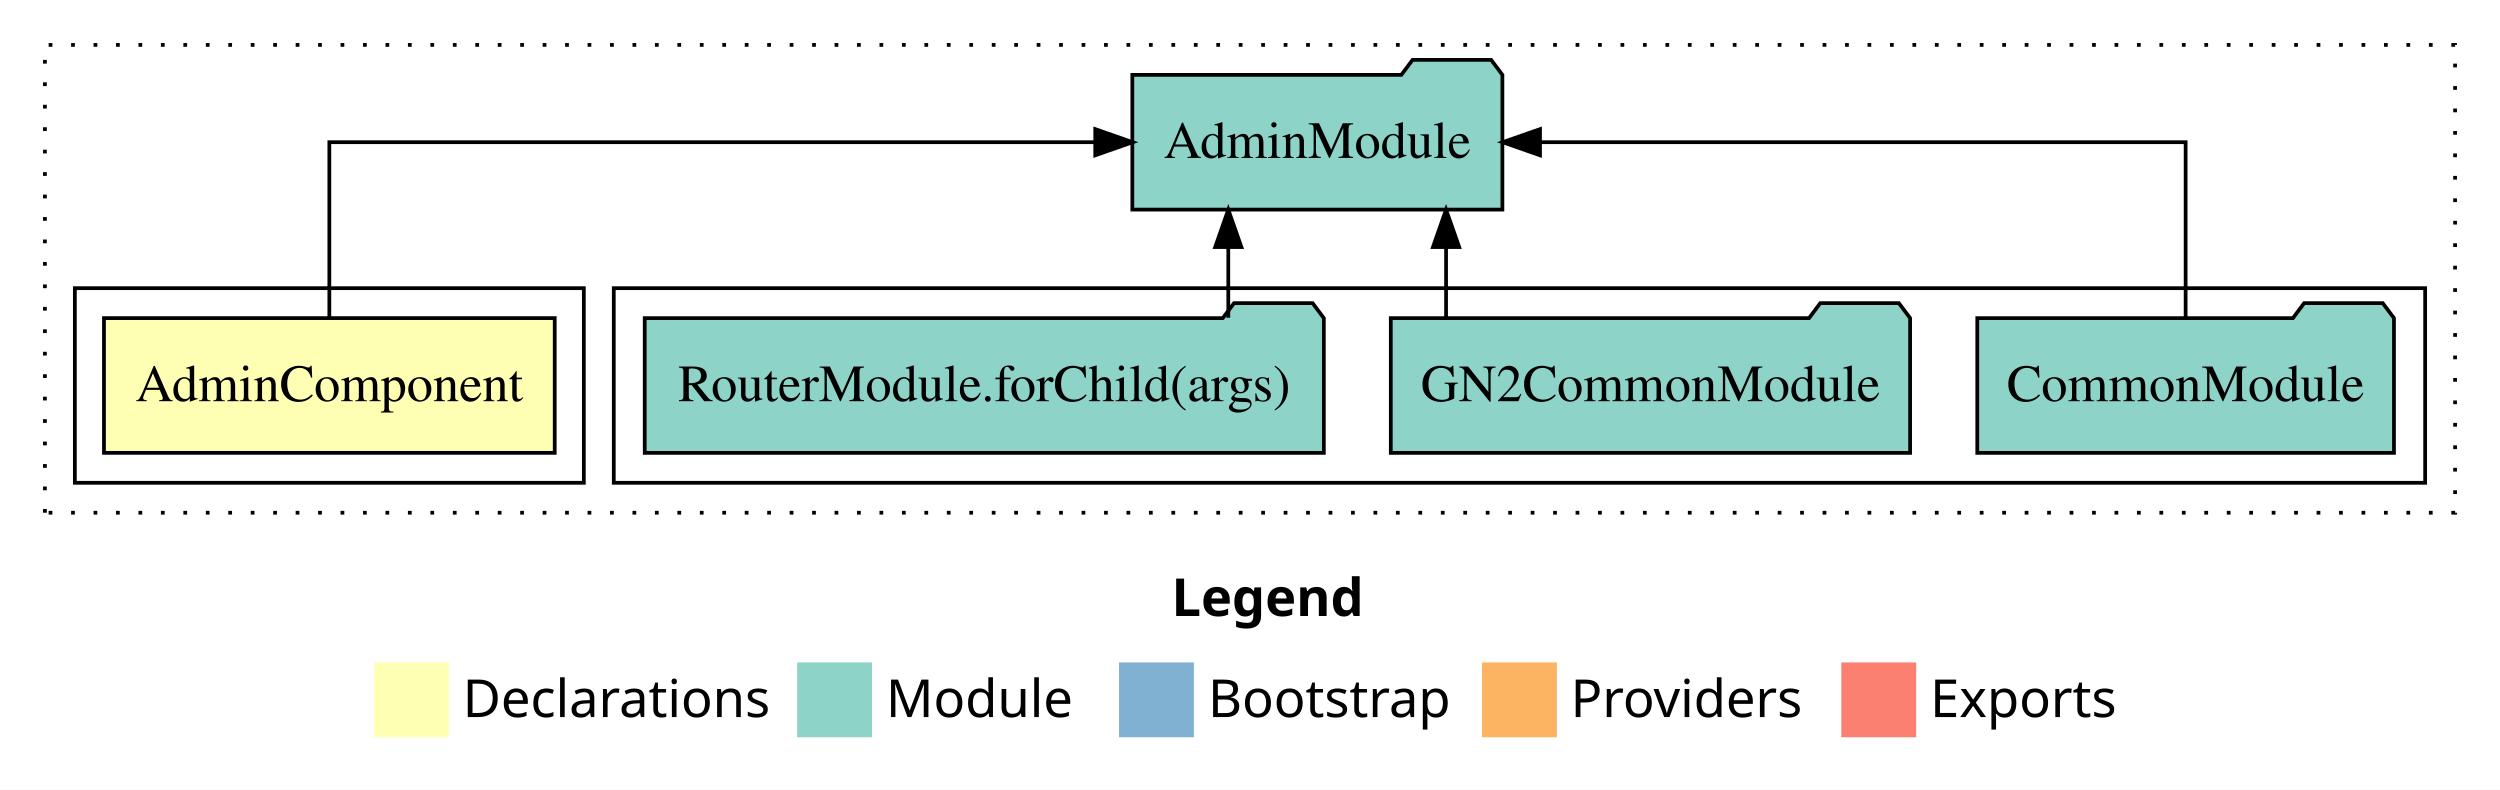
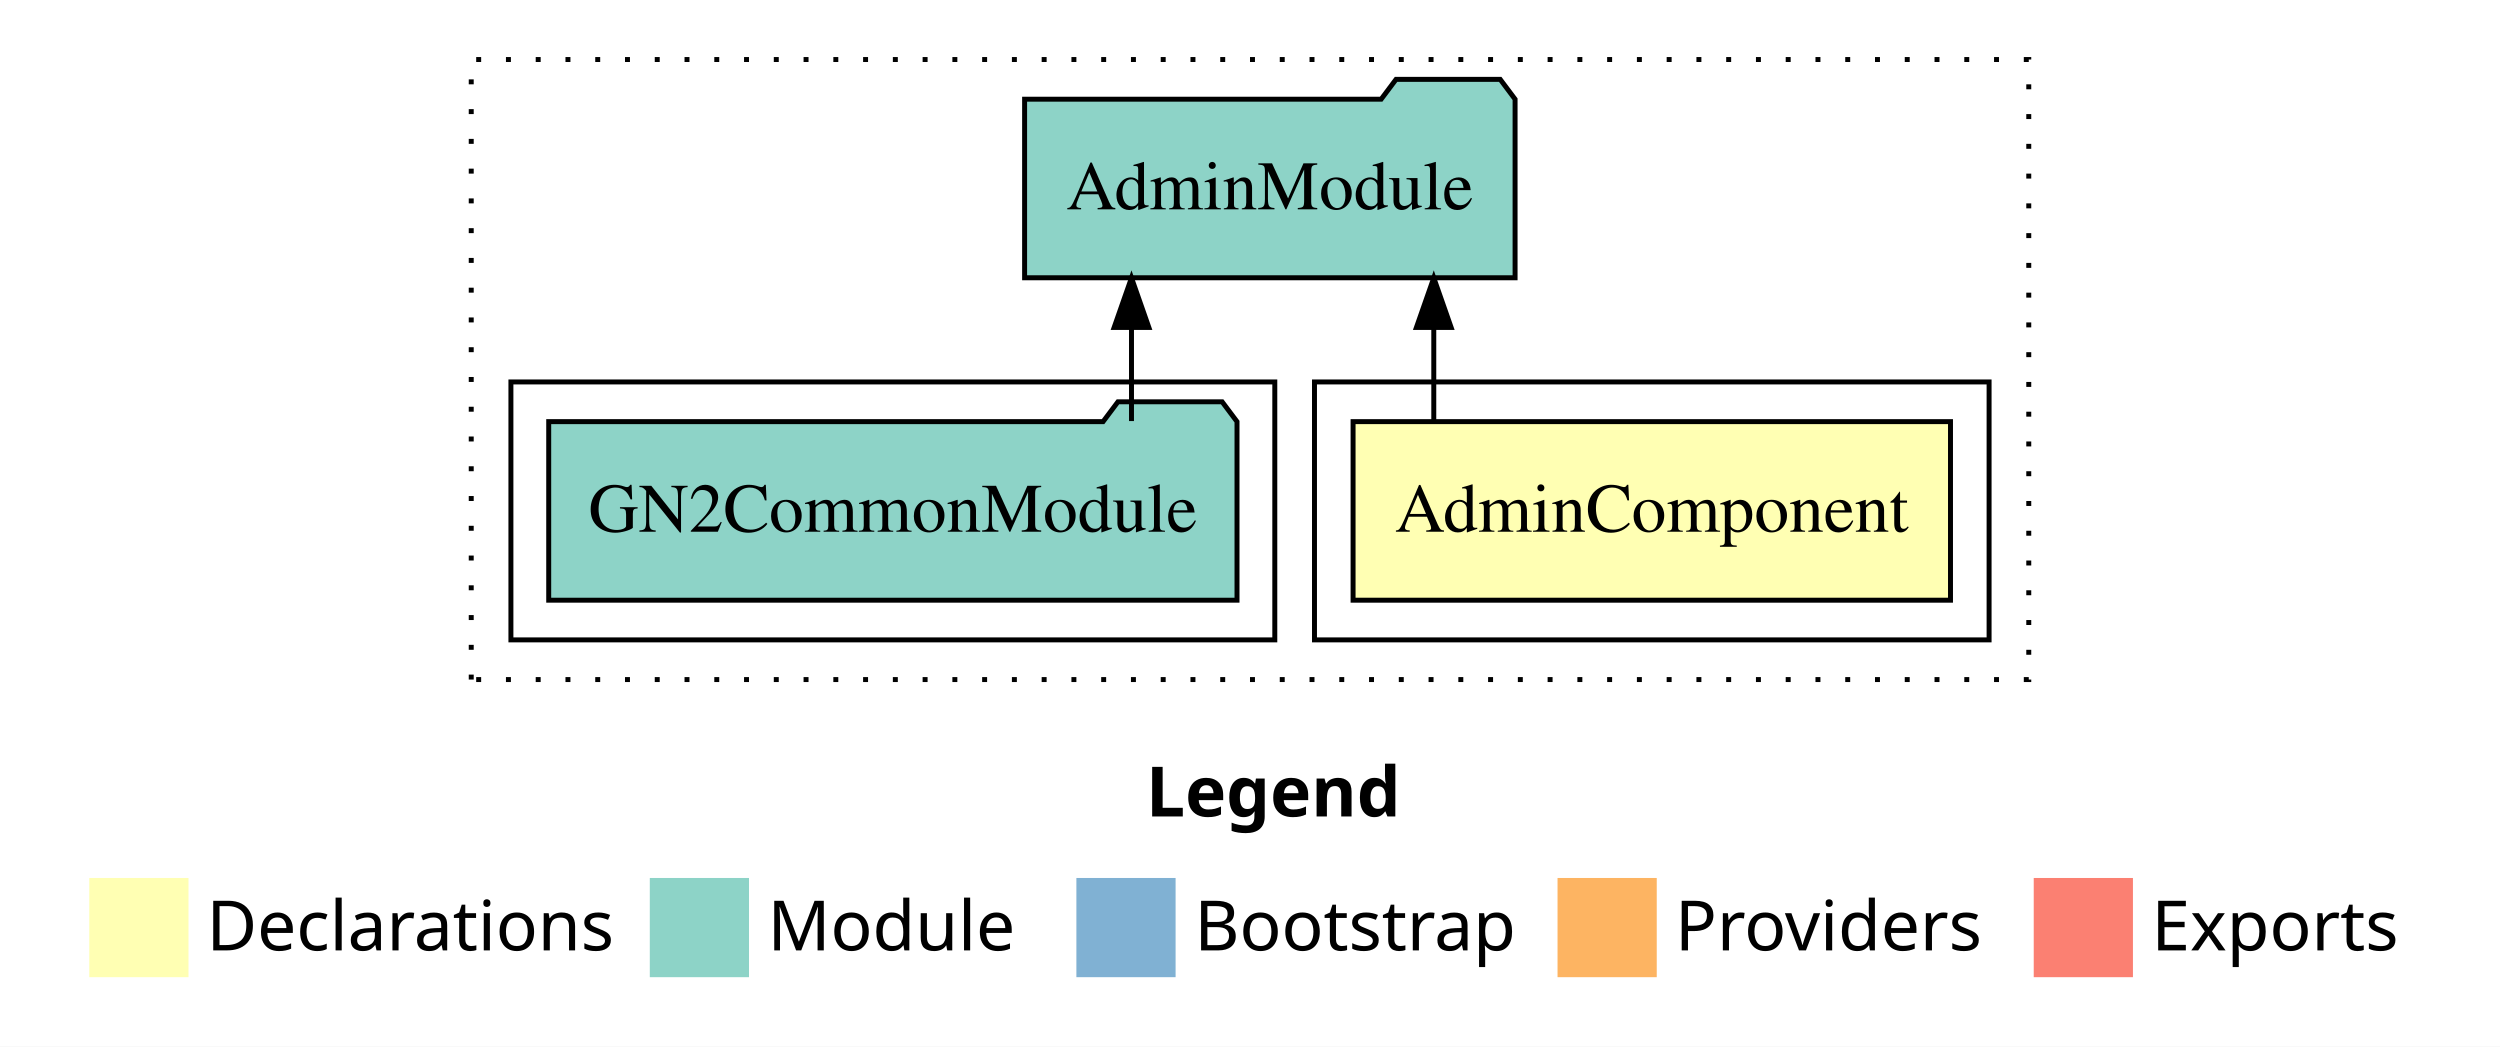
- <svg xmlns="http://www.w3.org/2000/svg" width="668pt" height="211pt" viewBox="0.00 0.00 668.00 211.00">
+ <svg xmlns="http://www.w3.org/2000/svg" width="504pt" height="211pt" viewBox="0.00 0.00 504.00 211.00">
  <g id="graph0" class="graph" transform="scale(1 1) rotate(0) translate(4 207)">
-     <polygon fill="white" stroke="transparent" points="-4,4 -4,-207 664,-207 664,4 -4,4" />
-     <text text-anchor="start" x="309.01" y="-42.4" font-family="sans-serif" font-weight="bold" font-size="14.00">Legend</text>
-     <polygon fill="#ffffb3" stroke="transparent" points="96,-10 96,-30 116,-30 116,-10 96,-10" />
-     <text text-anchor="start" x="119.63" y="-15.4" font-family="sans-serif" font-size="14.00">  Declarations</text>
-     <polygon fill="#8dd3c7" stroke="transparent" points="209,-10 209,-30 229,-30 229,-10 209,-10" />
-     <text text-anchor="start" x="232.73" y="-15.4" font-family="sans-serif" font-size="14.00">  Module</text>
-     <polygon fill="#80b1d3" stroke="transparent" points="295,-10 295,-30 315,-30 315,-10 295,-10" />
-     <text text-anchor="start" x="318.78" y="-15.4" font-family="sans-serif" font-size="14.00">  Bootstrap</text>
-     <polygon fill="#fdb462" stroke="transparent" points="392,-10 392,-30 412,-30 412,-10 392,-10" />
-     <text text-anchor="start" x="415.67" y="-15.4" font-family="sans-serif" font-size="14.00">  Providers</text>
-     <polygon fill="#fb8072" stroke="transparent" points="488,-10 488,-30 508,-30 508,-10 488,-10" />
-     <text text-anchor="start" x="511.73" y="-15.4" font-family="sans-serif" font-size="14.00">  Exports</text>
+     <polygon fill="white" stroke="transparent" points="-4,4 -4,-207 500,-207 500,4 -4,4" />
+     <text text-anchor="start" x="227.01" y="-42.4" font-family="sans-serif" font-weight="bold" font-size="14.00">Legend</text>
+     <polygon fill="#ffffb3" stroke="transparent" points="14,-10 14,-30 34,-30 34,-10 14,-10" />
+     <text text-anchor="start" x="37.63" y="-15.4" font-family="sans-serif" font-size="14.00">  Declarations</text>
+     <polygon fill="#8dd3c7" stroke="transparent" points="127,-10 127,-30 147,-30 147,-10 127,-10" />
+     <text text-anchor="start" x="150.73" y="-15.4" font-family="sans-serif" font-size="14.00">  Module</text>
+     <polygon fill="#80b1d3" stroke="transparent" points="213,-10 213,-30 233,-30 233,-10 213,-10" />
+     <text text-anchor="start" x="236.78" y="-15.4" font-family="sans-serif" font-size="14.00">  Bootstrap</text>
+     <polygon fill="#fdb462" stroke="transparent" points="310,-10 310,-30 330,-30 330,-10 310,-10" />
+     <text text-anchor="start" x="333.67" y="-15.4" font-family="sans-serif" font-size="14.00">  Providers</text>
+     <polygon fill="#fb8072" stroke="transparent" points="406,-10 406,-30 426,-30 426,-10 406,-10" />
+     <text text-anchor="start" x="429.73" y="-15.4" font-family="sans-serif" font-size="14.00">  Exports</text>
    <g id="clust1" class="cluster">
-       <polygon fill="none" stroke="black" stroke-dasharray="1,5" points="8,-70 8,-195 652,-195 652,-70 8,-70" />
+       <polygon fill="none" stroke="black" stroke-dasharray="1,5" points="91,-70 91,-195 405,-195 405,-70 91,-70" />
+     </g>
+     <g id="clust2" class="cluster">
+       <polygon fill="none" stroke="black" points="261,-78 261,-130 397,-130 397,-78 261,-78" />
    </g>
    <g id="clust4" class="cluster">
-       <polygon fill="none" stroke="black" points="160,-78 160,-130 644,-130 644,-78 160,-78" />
-     </g>
-     <g id="clust2" class="cluster">
-       <polygon fill="none" stroke="black" points="16,-78 16,-130 152,-130 152,-78 16,-78" />
+       <polygon fill="none" stroke="black" points="99,-78 99,-130 253,-130 253,-78 99,-78" />
    </g>
    <g id="node1" class="node">
-       <polygon fill="#ffffb3" stroke="black" points="144.22,-122 23.78,-122 23.78,-86 144.22,-86 144.22,-122" />
-       <text text-anchor="middle" x="84" y="-99.8" font-family="Times,serif" font-size="14.00">AdminComponent</text>
+       <polygon fill="#ffffb3" stroke="black" points="389.22,-122 268.78,-122 268.78,-86 389.22,-86 389.22,-122" />
+       <text text-anchor="middle" x="329" y="-99.8" font-family="Times,serif" font-size="14.00">AdminComponent</text>
    </g>
    <g id="node2" class="node">
-       <polygon fill="#8dd3c7" stroke="black" points="397.44,-187 394.44,-191 373.44,-191 370.44,-187 298.56,-187 298.56,-151 397.44,-151 397.44,-187" />
-       <text text-anchor="middle" x="348" y="-164.8" font-family="Times,serif" font-size="14.00">AdminModule</text>
+       <polygon fill="#8dd3c7" stroke="black" points="301.44,-187 298.44,-191 277.44,-191 274.44,-187 202.56,-187 202.56,-151 301.44,-151 301.44,-187" />
+       <text text-anchor="middle" x="252" y="-164.8" font-family="Times,serif" font-size="14.00">AdminModule</text>
    </g>
    <g id="edge1" class="edge">
-       <path fill="none" stroke="black" d="M84,-122.11C84,-141.34 84,-169 84,-169 84,-169 288.65,-169 288.65,-169" />
-       <polygon fill="black" stroke="black" points="288.65,-172.5 298.65,-169 288.65,-165.5 288.65,-172.5" />
+       <path fill="none" stroke="black" d="M285.05,-122.11C285.05,-122.11 285.05,-140.99 285.05,-140.99" />
+       <polygon fill="black" stroke="black" points="281.55,-140.99 285.05,-150.99 288.55,-140.99 281.55,-140.99" />
    </g>
    <g id="node3" class="node">
-       <polygon fill="#8dd3c7" stroke="black" points="635.67,-122 632.67,-126 611.67,-126 608.67,-122 524.33,-122 524.33,-86 635.67,-86 635.67,-122" />
-       <text text-anchor="middle" x="580" y="-99.8" font-family="Times,serif" font-size="14.00">CommonModule</text>
+       <polygon fill="#8dd3c7" stroke="black" points="245.38,-122 242.38,-126 221.38,-126 218.38,-122 106.62,-122 106.62,-86 245.38,-86 245.38,-122" />
+       <text text-anchor="middle" x="176" y="-99.8" font-family="Times,serif" font-size="14.00">GN2CommonModule</text>
    </g>
    <g id="edge2" class="edge">
-       <path fill="none" stroke="black" d="M580,-122.11C580,-141.34 580,-169 580,-169 580,-169 407.49,-169 407.49,-169" />
-       <polygon fill="black" stroke="black" points="407.49,-165.5 397.49,-169 407.49,-172.5 407.49,-165.5" />
-     </g>
-     <g id="node4" class="node">
-       <polygon fill="#8dd3c7" stroke="black" points="506.38,-122 503.38,-126 482.38,-126 479.38,-122 367.62,-122 367.62,-86 506.38,-86 506.38,-122" />
-       <text text-anchor="middle" x="437" y="-99.8" font-family="Times,serif" font-size="14.00">GN2CommonModule</text>
-     </g>
-     <g id="edge3" class="edge">
-       <path fill="none" stroke="black" d="M382.39,-122.11C382.39,-122.11 382.39,-140.99 382.39,-140.99" />
-       <polygon fill="black" stroke="black" points="378.89,-140.99 382.39,-150.99 385.89,-140.99 378.89,-140.99" />
-     </g>
-     <g id="node5" class="node">
-       <polygon fill="#8dd3c7" stroke="black" points="349.73,-122 346.73,-126 325.73,-126 322.73,-122 168.27,-122 168.27,-86 349.73,-86 349.73,-122" />
-       <text text-anchor="middle" x="259" y="-99.8" font-family="Times,serif" font-size="14.00">RouterModule.forChild(args)</text>
-     </g>
-     <g id="edge4" class="edge">
-       <path fill="none" stroke="black" d="M324.2,-122.11C324.2,-122.11 324.2,-140.99 324.2,-140.99" />
-       <polygon fill="black" stroke="black" points="320.7,-140.99 324.2,-150.99 327.7,-140.99 320.7,-140.99" />
+       <path fill="none" stroke="black" d="M224.11,-122.11C224.11,-122.11 224.11,-140.99 224.11,-140.99" />
+       <polygon fill="black" stroke="black" points="220.61,-140.99 224.11,-150.99 227.61,-140.99 220.61,-140.99" />
    </g>
  </g>
</svg>
